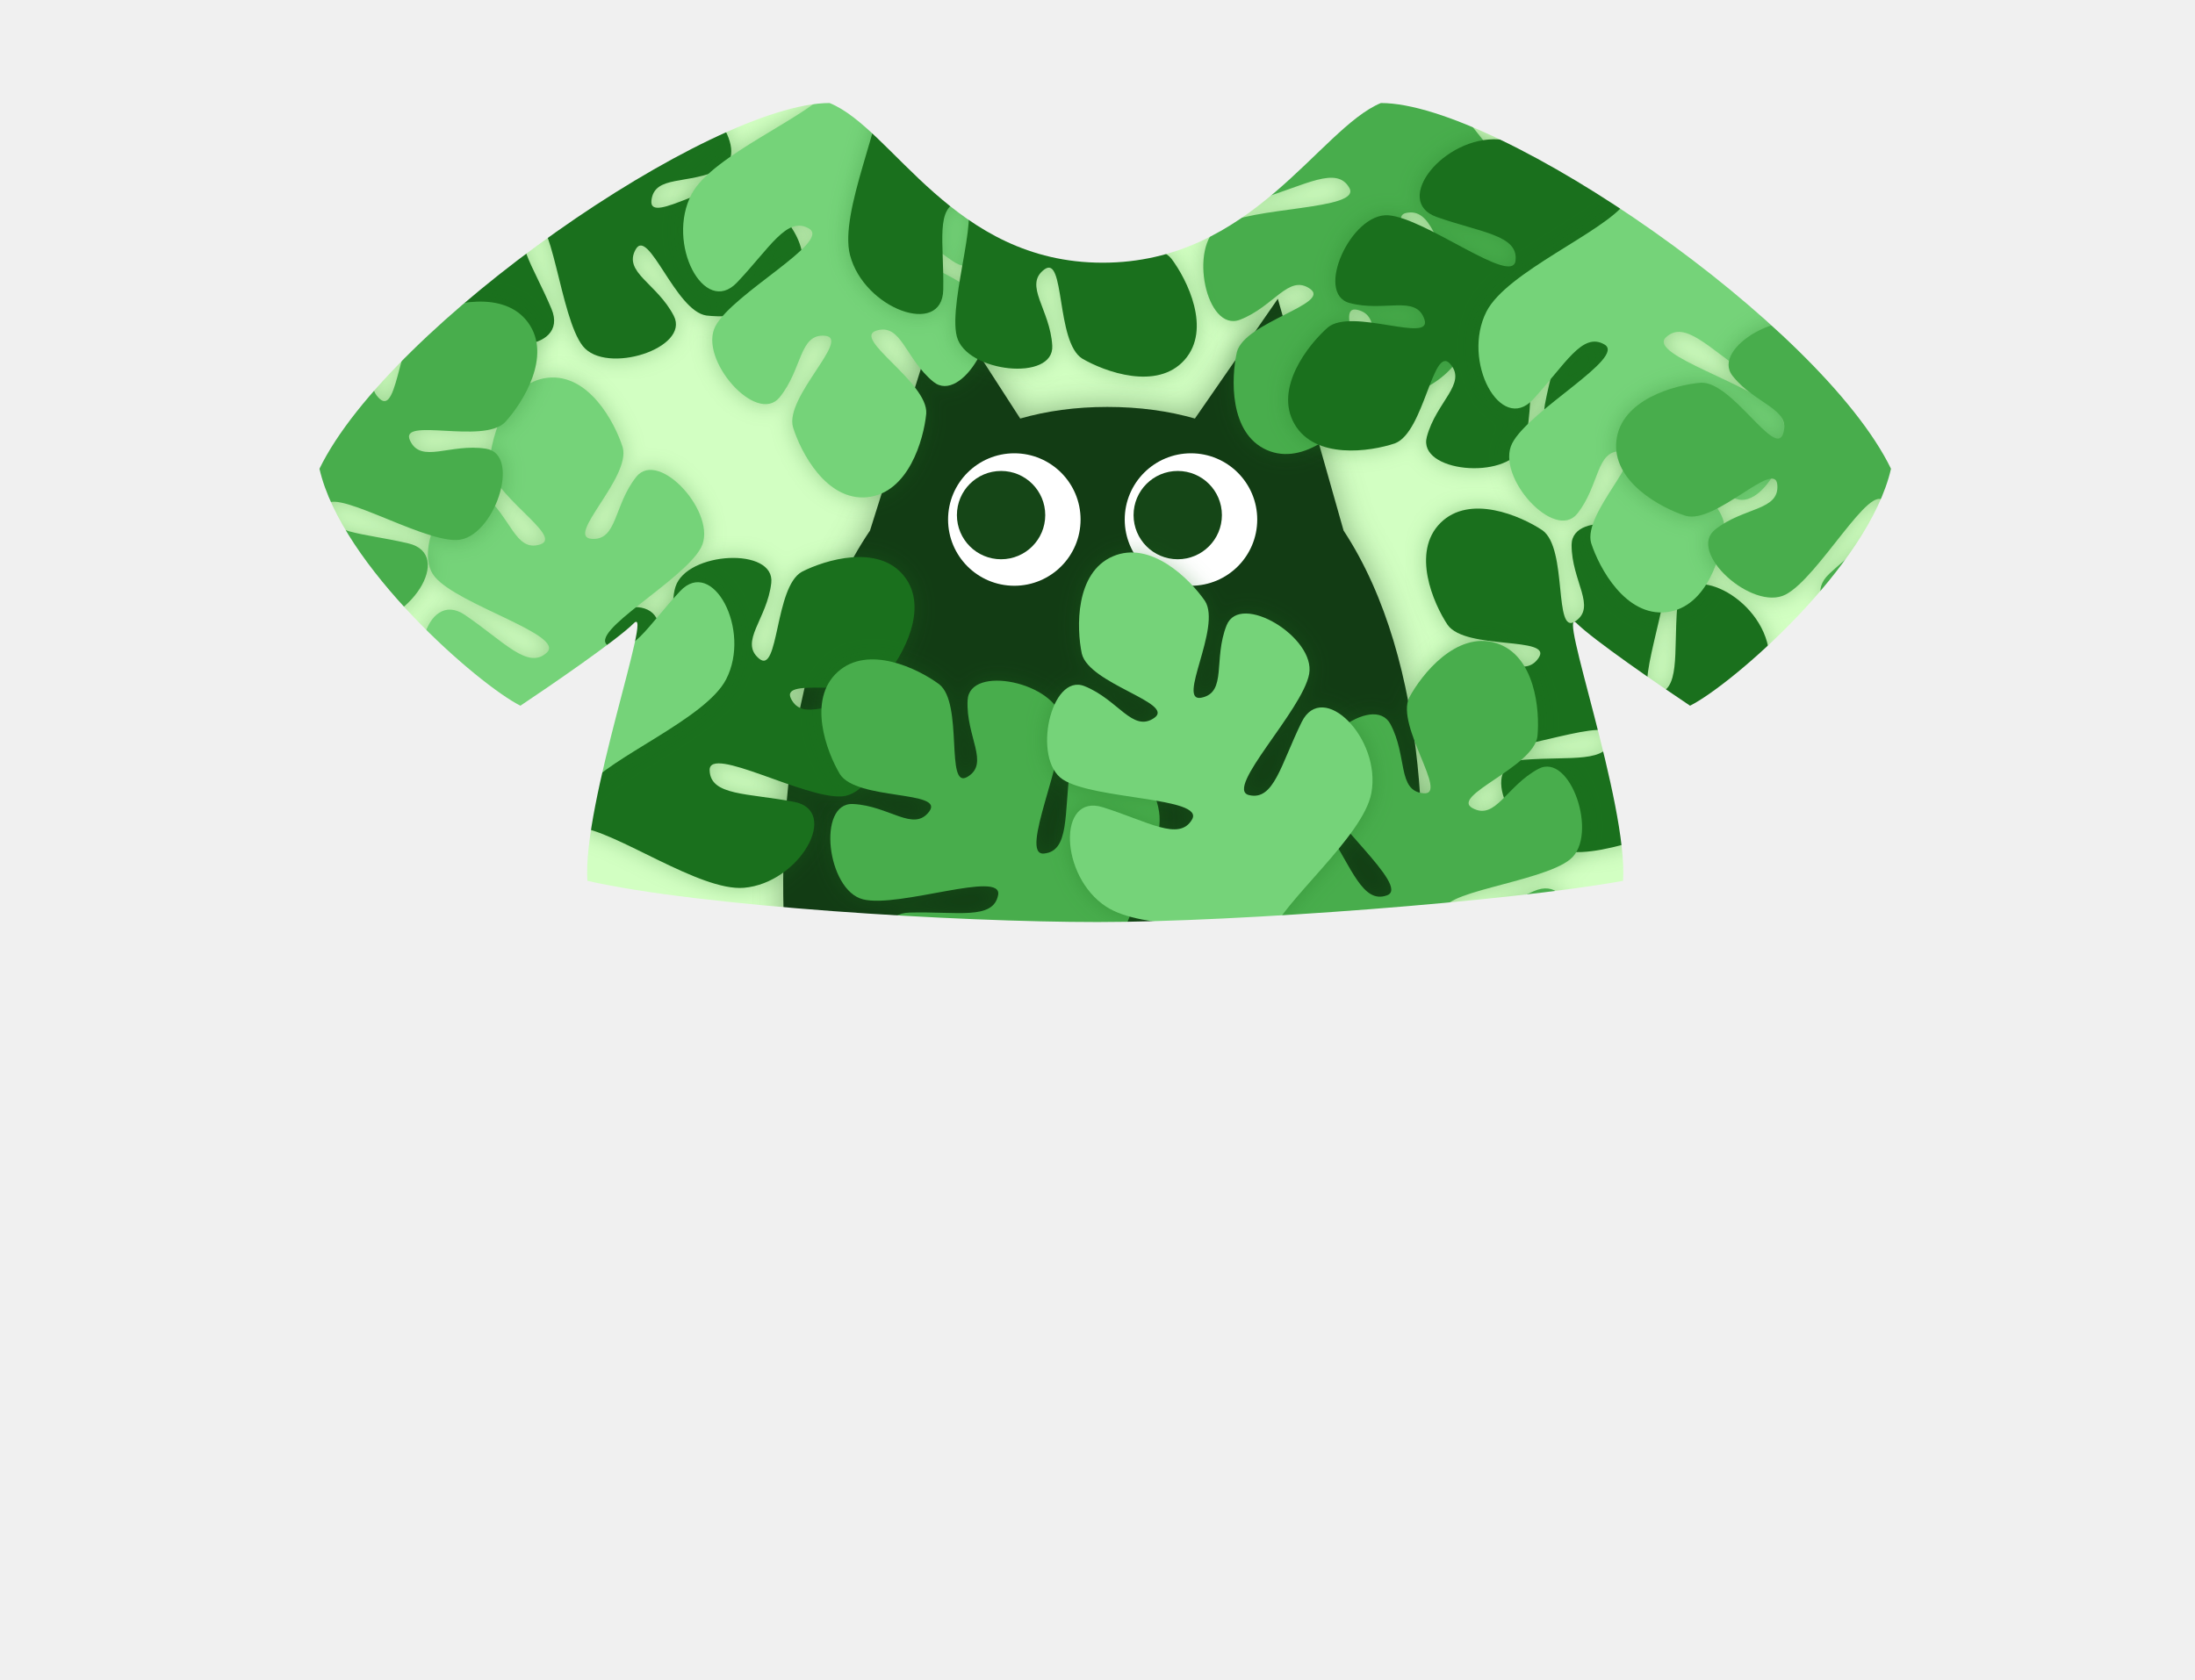
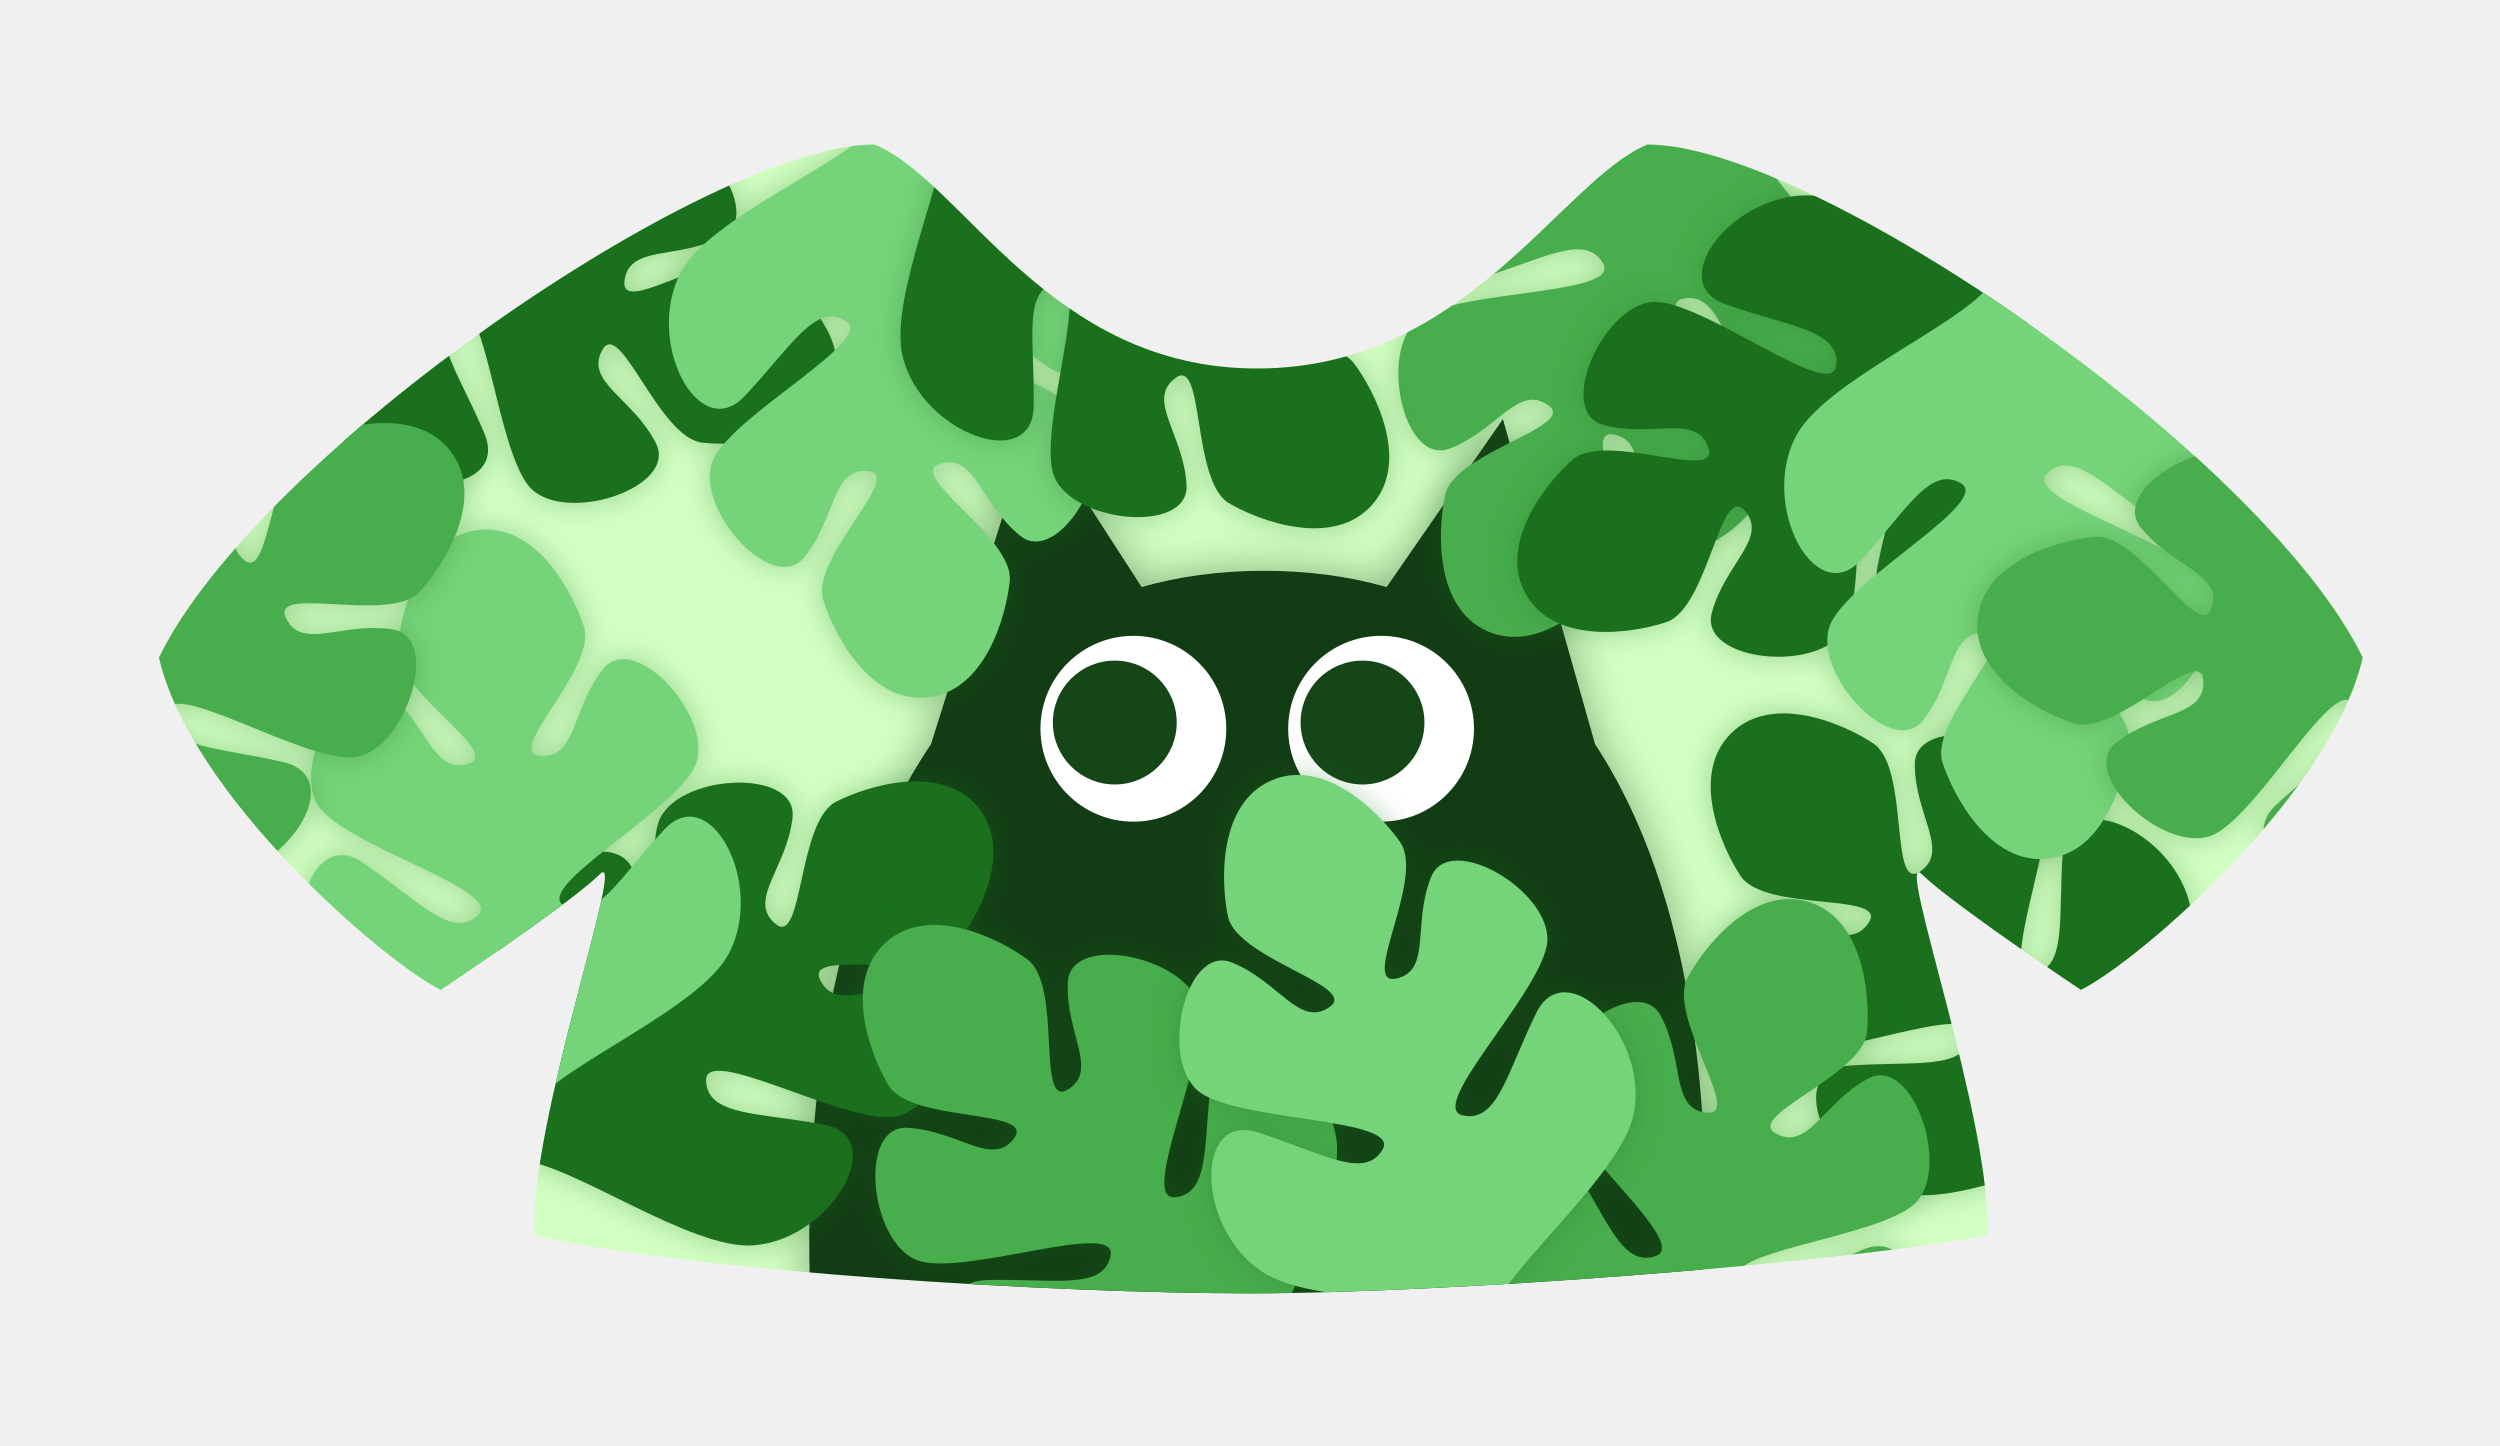
- <svg xmlns="http://www.w3.org/2000/svg" width="213" height="163" viewBox="0 0 213 163" fill="none">
-   <mask id="mask0" style="mask-type: alpha" maskUnits="userSpaceOnUse" x="31" y="10" width="153" height="80">
-     <path d="M31 45.5C37.8 31.5 69 10 80.5 10C86.667 12.5 92.5 25.5 107 25.5C121.5 25.5 128 12.5 134 10C145.5 10 176.7 31.5 183.5 45.5C181.333 55 168 66.5 164 68.5C161 66.5 154.6 62.1 153 60.5C151 58.5 158 78 157.5 85.5C146.5 87.5 120.1 89.5 106.5 89.5C92.9 89.5 68 88 57 85.5C56.5 78 63.5 58.5 61.5 60.5C59.9 62.1 53.5 66.5 50.5 68.5C46.5 66.5 33.167 55 31 45.5Z" fill="black" />
-   </mask>
-   <g mask="url(#mask0)">
+ <svg xmlns="http://www.w3.org/2000/svg" width="173" height="100" viewBox="0 0 173 100" fill="none">
+   <g clip-path="url(#clip0)" transform="translate(-20)">
    <rect width="213" height="163" fill="#D2FFC2" />
    <g filter="url(#filter0_d)">
      <path d="M137.023 96.5L76.724 97.5C75.103 85.022 75.623 64.492 84.425 51.5L91.5 29L99 40.627C101.547 39.895 104.357 39.5 107.454 39.5C110.578 39.5 113.402 39.896 115.953 40.627L124 29L130.379 51.5C138.786 64.278 138.884 84.303 137.023 96.5Z" fill="#123C14" />
    </g>
    <circle cx="98.429" cy="50.429" r="6.429" fill="white" />
    <circle cx="97.143" cy="50" r="4.286" fill="#154617" />
    <circle cx="115.571" cy="50.429" r="6.429" fill="white" />
    <circle cx="114.286" cy="50" r="4.286" fill="#154617" />
    <g filter="url(#filter1_d)">
      <path d="M148.303 21.034C147.572 16.77 141.205 11.278 139.692 7.433C136.38 8.83 126.372 7.346 122.716 9.661C118.147 12.554 117.842 20.626 122.259 19.307C126.676 17.987 129.722 16.058 130.94 18.241C132.159 20.424 121.396 20.017 118.35 21.946C115.304 23.875 117.029 32.303 120.329 31.034C123.629 29.765 125.051 26.567 127.132 28.039C129.213 29.511 120.786 31.237 120.024 34.181C119.466 36.669 119.262 42.05 122.917 43.675C126.572 45.3 130.431 41.543 131.903 39.462C133.579 36.924 129.213 29.511 131.701 30.07C134.188 30.628 132.767 33.827 134.036 37.127C135.305 40.427 142.717 36.061 142.108 32.507C141.499 28.954 133.986 21.236 136.423 20.678C138.86 20.12 139.469 23.674 141.448 27.837C143.428 32 149.216 26.365 148.303 21.034Z" fill="#48AD4C" />
    </g>
    <g filter="url(#filter2_d)">
      <path d="M159.462 37.78C161.38 33.901 159.462 25.715 160.5 21.715C157 20.897 149.78 13.809 145.462 13.531C140.065 13.183 135.07 19.531 139.418 21.062C143.766 22.593 147.364 22.825 147.065 25.307C146.766 27.789 138.302 21.129 134.704 20.897C131.106 20.665 127.544 28.495 130.959 29.41C134.374 30.325 137.405 28.575 138.222 30.99C139.039 33.405 131.208 29.843 128.86 31.776C126.945 33.459 123.615 37.691 125.615 41.156C127.615 44.62 132.945 43.852 135.36 43.035C138.209 41.968 139.039 33.406 140.722 35.321C142.405 37.236 139.374 38.986 138.459 42.401C137.544 45.816 146.106 46.646 147.704 43.414C149.302 40.182 147.766 29.521 150.065 30.503C152.364 31.486 150.766 34.718 149.918 39.249C149.07 43.78 157.065 42.628 159.462 37.78Z" fill="#1A701D" />
    </g>
    <g filter="url(#filter3_d)">
      <path d="M151.77 82.591C156.012 83.443 163.426 79.479 167.559 79.451C167.447 75.858 172.433 67.054 171.588 62.811C170.533 57.506 163.111 54.317 162.753 58.913C162.395 63.509 163.099 67.045 160.624 67.396C158.148 67.748 162.401 57.852 161.697 54.316C160.993 50.78 152.509 49.357 152.506 52.893C152.503 56.428 154.975 58.906 152.852 60.318C150.73 61.73 152.152 53.246 149.679 51.476C147.559 50.059 142.611 47.933 139.78 50.759C136.949 53.585 139.065 58.537 140.478 60.659C142.243 63.136 150.729 61.73 149.313 63.85C147.897 65.97 145.425 63.493 141.889 63.489C138.354 63.486 139.76 71.972 143.294 72.683C146.829 73.393 156.733 69.16 156.377 71.635C156.021 74.109 152.486 73.399 147.889 73.748C143.293 74.097 146.468 81.525 151.77 82.591Z" fill="#1A701D" />
    </g>
    <g filter="url(#filter4_d)">
      <path d="M172.064 27.013C169.266 23.713 160.991 22.223 157.732 19.683C155.591 22.57 146.22 26.383 144.25 30.235C141.788 35.05 145.631 42.155 148.762 38.772C151.894 35.39 153.535 32.179 155.695 33.439C157.854 34.699 148.381 39.823 146.739 43.033C145.097 46.244 150.87 52.622 153.065 49.851C155.261 47.08 154.859 43.603 157.399 43.812C159.94 44.021 153.562 49.793 154.404 52.716C155.188 55.142 157.75 59.879 161.724 59.418C165.697 58.958 167.109 53.761 167.318 51.22C167.469 48.183 159.94 44.021 162.366 43.237C164.792 42.453 165.195 45.929 167.966 48.125C170.737 50.321 174.898 42.792 172.566 40.042C170.234 37.292 159.841 34.469 161.655 32.749C163.469 31.029 165.801 33.779 169.623 36.356C173.445 38.934 175.562 31.138 172.064 27.013Z" fill="#75D379" />
    </g>
    <g filter="url(#filter5_d)">
      <path d="M54.754 64.266C53.432 68.386 56.54 76.198 56.106 80.307C59.689 80.599 67.879 86.539 72.19 86.175C77.579 85.721 81.58 78.703 77.053 77.833C72.526 76.962 68.933 77.265 68.861 74.766C68.79 72.267 78.147 77.601 81.739 77.298C85.332 76.995 87.696 68.724 84.183 68.324C80.67 67.925 77.931 70.104 76.766 67.837C75.6 65.569 83.872 67.933 85.908 65.674C87.552 63.725 90.219 59.047 87.729 55.917C85.238 52.787 80.08 54.336 77.813 55.502C75.154 56.978 75.6 65.569 73.652 63.924C71.704 62.279 74.443 60.1 74.842 56.587C75.242 53.074 66.651 53.521 65.549 56.954C64.447 60.387 67.544 70.702 65.125 70.071C62.706 69.441 63.808 66.007 63.976 61.401C64.144 56.794 56.407 59.117 54.754 64.266Z" fill="#1A701D" />
    </g>
    <g filter="url(#filter6_d)">
      <path d="M91.726 97.6C95.922 98.656 103.519 95.055 107.648 95.225C107.71 91.632 113.115 83.079 112.476 78.799C111.678 73.45 104.419 69.906 103.84 74.48C103.26 79.053 103.792 82.619 101.303 82.85C98.814 83.082 103.539 73.403 103.007 69.837C102.474 66.271 94.069 64.441 93.895 67.972C93.721 71.503 96.071 74.097 93.882 75.405C91.694 76.713 93.524 68.307 91.139 66.42C89.09 64.903 84.251 62.541 81.287 65.226C78.323 67.912 80.198 72.96 81.506 75.148C83.149 77.707 91.694 76.713 90.177 78.762C88.66 80.811 86.31 78.217 82.779 78.043C79.248 77.869 80.242 86.414 83.739 87.294C87.235 88.174 97.332 84.424 96.857 86.879C96.382 89.333 92.885 88.453 88.277 88.58C83.669 88.707 86.481 96.279 91.726 97.6Z" fill="#48AD4C" />
    </g>
    <g filter="url(#filter7_d)">
      <path d="M52.462 3.909C48.3 5.09 43.517 12.005 39.855 13.919C41.597 17.064 41.187 27.173 43.878 30.561C47.242 34.796 55.3 34.24 53.518 29.989C51.735 25.738 49.493 22.914 51.534 21.47C53.575 20.026 54.316 30.771 56.559 33.594C58.801 36.418 66.997 33.805 65.384 30.659C63.77 27.512 60.439 26.439 61.681 24.213C62.924 21.987 65.537 30.183 68.546 30.626C71.079 30.917 76.451 30.546 77.677 26.739C78.904 22.931 74.758 19.495 72.531 18.252C69.829 16.857 62.924 21.987 63.214 19.454C63.505 16.921 66.836 17.994 69.982 16.381C73.128 14.768 67.998 7.862 64.529 8.846C61.061 9.83 54.188 18.123 53.373 15.759C52.559 13.396 56.027 12.411 59.956 10C63.884 7.588 57.665 2.433 52.462 3.909Z" fill="#1A701D" />
    </g>
    <g filter="url(#filter8_d)">
      <path d="M94.981 16.009C92.231 12.669 83.979 11.059 80.757 8.471C78.574 11.327 69.148 15.003 67.122 18.826C64.59 23.605 68.329 30.765 71.51 27.428C74.69 24.091 76.379 20.905 78.519 22.197C80.66 23.488 71.113 28.473 69.425 31.659C67.737 34.845 73.416 41.307 75.651 38.568C77.887 35.829 77.535 32.347 80.073 32.593C82.61 32.839 76.149 38.518 76.948 41.452C77.697 43.889 80.19 48.663 84.169 48.261C88.149 47.858 89.636 42.682 89.882 40.145C90.078 37.11 82.611 32.839 85.047 32.09C87.484 31.341 87.837 34.823 90.575 37.059C93.314 39.295 97.585 31.828 95.293 29.044C93.001 26.261 82.65 23.287 84.489 21.593C86.328 19.899 88.62 22.683 92.404 25.316C96.188 27.949 98.418 20.185 94.981 16.009Z" fill="#75D379" />
    </g>
    <g filter="url(#filter9_d)">
      <path d="M42.627 69.022C45.408 72.337 53.675 73.871 56.92 76.429C59.076 73.553 68.468 69.79 70.458 65.948C72.946 61.145 69.14 54.02 65.991 57.386C62.842 60.753 61.183 63.954 59.03 62.683C56.878 61.412 66.378 56.338 68.036 53.136C69.695 49.935 63.956 43.526 61.746 46.285C59.536 49.045 59.92 52.524 57.38 52.301C54.841 52.079 61.249 46.34 60.423 43.413C59.651 40.983 57.114 36.233 53.138 36.672C49.163 37.112 47.724 42.301 47.501 44.841C47.334 47.878 54.84 52.079 52.41 52.85C49.981 53.622 49.596 50.143 46.837 47.933C44.077 45.722 39.876 53.229 42.194 55.991C44.511 58.754 54.89 61.631 53.067 63.342C51.243 65.052 48.926 62.29 45.118 59.693C41.309 57.095 39.151 64.879 42.627 69.022Z" fill="#75D379" />
    </g>
    <g filter="url(#filter10_d)">
      <path d="M17.945 38.238C16.447 42.297 19.216 50.235 18.606 54.322C22.173 54.767 30.1 61.054 34.423 60.876C39.827 60.654 44.125 53.814 39.639 52.75C35.154 51.686 31.552 51.834 31.587 49.334C31.623 46.835 40.742 52.566 44.345 52.417C47.947 52.269 50.664 44.107 47.172 43.557C43.679 43.007 40.849 45.066 39.783 42.751C38.716 40.436 46.878 43.153 49.009 40.983C50.736 39.107 53.601 34.548 51.247 31.314C48.894 28.08 43.674 29.405 41.358 30.472C38.639 31.834 38.716 40.435 36.84 38.709C34.965 36.981 37.794 34.922 38.344 31.429C38.894 27.937 30.292 28.014 29.044 31.396C27.795 34.779 30.446 45.218 28.056 44.483C25.667 43.749 26.915 40.367 27.281 35.771C27.647 31.176 19.818 33.164 17.945 38.238Z" fill="#48AD4C" />
    </g>
    <g filter="url(#filter11_d)">
      <path d="M122.765 88.027C124.019 92.168 131.018 96.828 132.997 100.455C136.11 98.658 146.225 98.889 149.564 96.138C153.739 92.7 153.04 84.653 148.822 86.51C144.603 88.368 141.819 90.66 140.339 88.645C138.86 86.63 149.59 85.698 152.373 83.406C155.156 81.114 152.398 72.966 149.281 74.634C146.164 76.303 145.15 79.653 142.902 78.45C140.655 77.247 148.803 74.489 149.193 71.473C149.439 68.936 148.973 63.571 145.144 62.412C141.316 61.253 137.953 65.459 136.751 67.707C135.403 70.434 140.654 77.247 138.117 77.002C135.579 76.756 136.593 73.406 134.924 70.289C133.256 67.172 126.442 72.424 127.488 75.874C128.533 79.325 136.945 86.05 134.597 86.907C132.248 87.763 131.203 84.312 128.722 80.427C126.241 76.542 121.197 82.851 122.765 88.027Z" fill="#48AD4C" />
    </g>
    <g filter="url(#filter12_d)">
      <path d="M101.122 3.863C96.838 3.258 89.666 7.645 85.542 7.913C85.862 11.493 81.395 20.572 82.484 24.759C83.846 29.993 91.439 32.746 91.53 28.138C91.621 23.529 90.714 20.039 93.164 19.545C95.615 19.051 91.944 29.176 92.851 32.666C93.759 36.155 102.311 37.083 102.11 33.553C101.908 30.024 99.296 27.694 101.333 26.161C103.37 24.628 102.442 33.18 105.014 34.804C107.213 36.095 112.275 37.931 114.938 34.946C117.6 31.96 115.2 27.14 113.667 25.103C111.761 22.733 103.371 24.628 104.661 22.43C105.952 20.231 108.564 22.561 112.094 22.359C115.624 22.158 113.728 13.767 110.158 13.262C106.588 12.758 96.946 17.558 97.158 15.067C97.37 12.576 100.94 13.081 105.509 12.466C110.077 11.851 106.477 4.62 101.122 3.863Z" fill="#1A701D" />
    </g>
    <g filter="url(#filter13_d)">
      <path d="M186.069 60.182C189.918 58.206 193.246 50.485 196.46 47.888C194.134 45.148 192.547 35.155 189.242 32.363C185.111 28.872 177.32 31.003 179.904 34.82C182.488 38.638 185.242 40.965 183.525 42.782C181.808 44.599 178.967 34.21 176.213 31.883C173.459 29.556 165.937 33.73 168.138 36.498C170.338 39.265 173.816 39.662 173.036 42.089C172.255 44.516 168.081 36.994 165.044 37.151C162.503 37.365 157.309 38.785 156.855 42.759C156.402 46.733 161.143 49.287 163.57 50.067C166.494 50.904 172.255 44.516 172.469 47.056C172.682 49.597 169.205 49.2 166.438 51.401C163.671 53.602 170.059 59.363 173.266 57.715C176.473 56.068 181.581 46.586 182.845 48.743C184.108 50.9 180.901 52.548 177.524 55.685C174.146 58.822 181.258 62.653 186.069 60.182Z" fill="#48AD4C" />
    </g>
    <g filter="url(#filter14_d)">
      <path d="M107.339 88.006C110.963 90.37 119.318 89.436 123.167 90.941C124.394 87.563 132.288 81.234 133.076 76.98C134.062 71.662 128.351 65.949 126.315 70.085C124.279 74.221 123.622 77.766 121.193 77.175C118.764 76.584 126.381 68.969 127.038 65.424C127.695 61.879 120.342 57.413 119.029 60.696C117.715 63.978 119.093 67.196 116.599 67.72C114.104 68.245 118.569 60.893 116.928 58.332C115.484 56.231 111.677 52.423 108 53.998C104.323 55.573 104.454 60.957 104.979 63.452C105.7 66.406 114.104 68.245 112.003 69.689C109.902 71.133 108.523 67.916 105.241 66.603C101.958 65.29 100.119 73.693 103.139 75.663C106.159 77.633 116.926 77.372 115.678 79.538C114.43 81.704 111.41 79.734 107.012 78.355C102.613 76.976 102.809 85.051 107.339 88.006Z" fill="#75D379" />
    </g>
  </g>
  <defs>
+     <clipPath id="clip0" x="31" y="10" width="153" height="80">
+       <path d="M31 45.5C37.8 31.5 69 10 80.5 10C86.667 12.5 92.5 25.5 107 25.5C121.5 25.5 128 12.5 134 10C145.5 10 176.7 31.5 183.5 45.5C181.333 55 168 66.5 164 68.5C161 66.5 154.6 62.1 153 60.5C151 58.5 158 78 157.5 85.5C146.5 87.5 120.1 89.5 106.5 89.5C92.9 89.5 68 88 57 85.5C56.5 78 63.5 58.5 61.5 60.5C59.9 62.1 53.5 66.5 50.5 68.5C46.5 66.5 33.167 55 31 45.5Z" fill="black" />
+     </clipPath>
    <filter id="filter0_d" x="73" y="26" width="68" height="74.5" filterUnits="userSpaceOnUse" color-interpolation-filters="sRGB">
      <feFlood flood-opacity="0" result="BackgroundImageFix" />
      <feColorMatrix in="SourceAlpha" type="matrix" values="0 0 0 0 0 0 0 0 0 0 0 0 0 0 0 0 0 0 127 0" result="hardAlpha" />
      <feOffset />
      <feGaussianBlur stdDeviation="1.5" />
      <feColorMatrix type="matrix" values="0 0 0 0 0.071 0 0 0 0 0.231 0 0 0 0 0.078 0 0 0 0.4 0" />
      <feBlend mode="normal" in2="BackgroundImageFix" result="effect1_dropShadow" />
      <feBlend mode="normal" in="SourceGraphic" in2="effect1_dropShadow" result="shape" />
    </filter>
    <filter id="filter1_d" x="114.766" y="5.433" width="35.633" height="40.639" filterUnits="userSpaceOnUse" color-interpolation-filters="sRGB">
      <feFlood flood-opacity="0" result="BackgroundImageFix" />
      <feColorMatrix in="SourceAlpha" type="matrix" values="0 0 0 0 0 0 0 0 0 0 0 0 0 0 0 0 0 0 127 0" result="hardAlpha" />
      <feOffset />
      <feGaussianBlur stdDeviation="1" />
      <feColorMatrix type="matrix" values="0 0 0 0 0.102 0 0 0 0 0.439 0 0 0 0 0.114 0 0 0 0.3 0" />
      <feBlend mode="normal" in2="BackgroundImageFix" result="effect1_dropShadow" />
      <feBlend mode="normal" in="SourceGraphic" in2="effect1_dropShadow" result="shape" />
    </filter>
    <filter id="filter2_d" x="122.997" y="11.517" width="39.503" height="35.93" filterUnits="userSpaceOnUse" color-interpolation-filters="sRGB">
      <feFlood flood-opacity="0" result="BackgroundImageFix" />
      <feColorMatrix in="SourceAlpha" type="matrix" values="0 0 0 0 0 0 0 0 0 0 0 0 0 0 0 0 0 0 127 0" result="hardAlpha" />
      <feOffset />
      <feGaussianBlur stdDeviation="1" />
      <feColorMatrix type="matrix" values="0 0 0 0 0.102 0 0 0 0 0.439 0 0 0 0 0.114 0 0 0 0.3 0" />
      <feBlend mode="normal" in2="BackgroundImageFix" result="effect1_dropShadow" />
      <feBlend mode="normal" in="SourceGraphic" in2="effect1_dropShadow" result="shape" />
    </filter>
    <filter id="filter3_d" x="136.382" y="47.368" width="37.302" height="37.342" filterUnits="userSpaceOnUse" color-interpolation-filters="sRGB">
      <feFlood flood-opacity="0" result="BackgroundImageFix" />
      <feColorMatrix in="SourceAlpha" type="matrix" values="0 0 0 0 0 0 0 0 0 0 0 0 0 0 0 0 0 0 127 0" result="hardAlpha" />
      <feOffset />
      <feGaussianBlur stdDeviation="1" />
      <feColorMatrix type="matrix" values="0 0 0 0 0.102 0 0 0 0 0.439 0 0 0 0 0.114 0 0 0 0.3 0" />
      <feBlend mode="normal" in2="BackgroundImageFix" result="effect1_dropShadow" />
      <feBlend mode="normal" in="SourceGraphic" in2="effect1_dropShadow" result="shape" />
    </filter>
    <filter id="filter4_d" x="141.465" y="17.683" width="34.376" height="43.767" filterUnits="userSpaceOnUse" color-interpolation-filters="sRGB">
      <feFlood flood-opacity="0" result="BackgroundImageFix" />
      <feColorMatrix in="SourceAlpha" type="matrix" values="0 0 0 0 0 0 0 0 0 0 0 0 0 0 0 0 0 0 127 0" result="hardAlpha" />
      <feOffset />
      <feGaussianBlur stdDeviation="1" />
      <feColorMatrix type="matrix" values="0 0 0 0 0.102 0 0 0 0 0.439 0 0 0 0 0.114 0 0 0 0.3 0" />
      <feBlend mode="normal" in2="BackgroundImageFix" result="effect1_dropShadow" />
      <feBlend mode="normal" in="SourceGraphic" in2="effect1_dropShadow" result="shape" />
    </filter>
    <filter id="filter5_d" x="52.424" y="52.072" width="38.321" height="36.12" filterUnits="userSpaceOnUse" color-interpolation-filters="sRGB">
      <feFlood flood-opacity="0" result="BackgroundImageFix" />
      <feColorMatrix in="SourceAlpha" type="matrix" values="0 0 0 0 0 0 0 0 0 0 0 0 0 0 0 0 0 0 127 0" result="hardAlpha" />
      <feOffset />
      <feGaussianBlur stdDeviation="1" />
      <feColorMatrix type="matrix" values="0 0 0 0 0.102 0 0 0 0 0.439 0 0 0 0 0.114 0 0 0 0.3 0" />
      <feBlend mode="normal" in2="BackgroundImageFix" result="effect1_dropShadow" />
      <feBlend mode="normal" in="SourceGraphic" in2="effect1_dropShadow" result="shape" />
    </filter>
    <filter id="filter6_d" x="77.706" y="62.005" width="36.822" height="37.789" filterUnits="userSpaceOnUse" color-interpolation-filters="sRGB">
      <feFlood flood-opacity="0" result="BackgroundImageFix" />
      <feColorMatrix in="SourceAlpha" type="matrix" values="0 0 0 0 0 0 0 0 0 0 0 0 0 0 0 0 0 0 127 0" result="hardAlpha" />
      <feOffset />
      <feGaussianBlur stdDeviation="1" />
      <feColorMatrix type="matrix" values="0 0 0 0 0.102 0 0 0 0 0.439 0 0 0 0 0.114 0 0 0 0.3 0" />
      <feBlend mode="normal" in2="BackgroundImageFix" result="effect1_dropShadow" />
      <feBlend mode="normal" in="SourceGraphic" in2="effect1_dropShadow" result="shape" />
    </filter>
    <filter id="filter7_d" x="37.855" y="1.648" width="42.044" height="35.152" filterUnits="userSpaceOnUse" color-interpolation-filters="sRGB">
      <feFlood flood-opacity="0" result="BackgroundImageFix" />
      <feColorMatrix in="SourceAlpha" type="matrix" values="0 0 0 0 0 0 0 0 0 0 0 0 0 0 0 0 0 0 127 0" result="hardAlpha" />
      <feOffset />
      <feGaussianBlur stdDeviation="1" />
      <feColorMatrix type="matrix" values="0 0 0 0 0.102 0 0 0 0 0.439 0 0 0 0 0.114 0 0 0 0.3 0" />
      <feBlend mode="normal" in2="BackgroundImageFix" result="effect1_dropShadow" />
      <feBlend mode="normal" in="SourceGraphic" in2="effect1_dropShadow" result="shape" />
    </filter>
    <filter id="filter8_d" x="64.287" y="6.471" width="34.396" height="43.813" filterUnits="userSpaceOnUse" color-interpolation-filters="sRGB">
      <feFlood flood-opacity="0" result="BackgroundImageFix" />
      <feColorMatrix in="SourceAlpha" type="matrix" values="0 0 0 0 0 0 0 0 0 0 0 0 0 0 0 0 0 0 127 0" result="hardAlpha" />
      <feOffset />
      <feGaussianBlur stdDeviation="1" />
      <feColorMatrix type="matrix" values="0 0 0 0 0.102 0 0 0 0 0.439 0 0 0 0 0.114 0 0 0 0.3 0" />
      <feBlend mode="normal" in2="BackgroundImageFix" result="effect1_dropShadow" />
      <feBlend mode="normal" in="SourceGraphic" in2="effect1_dropShadow" result="shape" />
    </filter>
    <filter id="filter9_d" x="38.877" y="34.644" width="34.383" height="43.785" filterUnits="userSpaceOnUse" color-interpolation-filters="sRGB">
      <feFlood flood-opacity="0" result="BackgroundImageFix" />
      <feColorMatrix in="SourceAlpha" type="matrix" values="0 0 0 0 0 0 0 0 0 0 0 0 0 0 0 0 0 0 127 0" result="hardAlpha" />
      <feOffset />
      <feGaussianBlur stdDeviation="1" />
      <feColorMatrix type="matrix" values="0 0 0 0 0.102 0 0 0 0 0.439 0 0 0 0 0.114 0 0 0 0.3 0" />
      <feBlend mode="normal" in2="BackgroundImageFix" result="effect1_dropShadow" />
      <feBlend mode="normal" in="SourceGraphic" in2="effect1_dropShadow" result="shape" />
    </filter>
    <filter id="filter10_d" x="15.494" y="26.835" width="38.643" height="36.045" filterUnits="userSpaceOnUse" color-interpolation-filters="sRGB">
      <feFlood flood-opacity="0" result="BackgroundImageFix" />
      <feColorMatrix in="SourceAlpha" type="matrix" values="0 0 0 0 0 0 0 0 0 0 0 0 0 0 0 0 0 0 127 0" result="hardAlpha" />
      <feOffset />
      <feGaussianBlur stdDeviation="1" />
      <feColorMatrix type="matrix" values="0 0 0 0 0.102 0 0 0 0 0.439 0 0 0 0 0.114 0 0 0 0.3 0" />
      <feBlend mode="normal" in2="BackgroundImageFix" result="effect1_dropShadow" />
      <feBlend mode="normal" in="SourceGraphic" in2="effect1_dropShadow" result="shape" />
    </filter>
    <filter id="filter11_d" x="120.468" y="60.214" width="35.054" height="42.242" filterUnits="userSpaceOnUse" color-interpolation-filters="sRGB">
      <feFlood flood-opacity="0" result="BackgroundImageFix" />
      <feColorMatrix in="SourceAlpha" type="matrix" values="0 0 0 0 0 0 0 0 0 0 0 0 0 0 0 0 0 0 127 0" result="hardAlpha" />
      <feOffset />
      <feGaussianBlur stdDeviation="1" />
      <feColorMatrix type="matrix" values="0 0 0 0 0.102 0 0 0 0 0.439 0 0 0 0 0.114 0 0 0 0.3 0" />
      <feBlend mode="normal" in2="BackgroundImageFix" result="effect1_dropShadow" />
      <feBlend mode="normal" in="SourceGraphic" in2="effect1_dropShadow" result="shape" />
    </filter>
    <filter id="filter12_d" x="80.313" y="1.806" width="37.82" height="36.752" filterUnits="userSpaceOnUse" color-interpolation-filters="sRGB">
      <feFlood flood-opacity="0" result="BackgroundImageFix" />
      <feColorMatrix in="SourceAlpha" type="matrix" values="0 0 0 0 0 0 0 0 0 0 0 0 0 0 0 0 0 0 127 0" result="hardAlpha" />
      <feOffset />
      <feGaussianBlur stdDeviation="1" />
      <feColorMatrix type="matrix" values="0 0 0 0 0.102 0 0 0 0 0.439 0 0 0 0 0.114 0 0 0 0.3 0" />
      <feBlend mode="normal" in2="BackgroundImageFix" result="effect1_dropShadow" />
      <feBlend mode="normal" in="SourceGraphic" in2="effect1_dropShadow" result="shape" />
    </filter>
    <filter id="filter13_d" x="154.825" y="28.594" width="43.636" height="34.378" filterUnits="userSpaceOnUse" color-interpolation-filters="sRGB">
      <feFlood flood-opacity="0" result="BackgroundImageFix" />
      <feColorMatrix in="SourceAlpha" type="matrix" values="0 0 0 0 0 0 0 0 0 0 0 0 0 0 0 0 0 0 127 0" result="hardAlpha" />
      <feOffset />
      <feGaussianBlur stdDeviation="1" />
      <feColorMatrix type="matrix" values="0 0 0 0 0.102 0 0 0 0 0.439 0 0 0 0 0.114 0 0 0 0.3 0" />
      <feBlend mode="normal" in2="BackgroundImageFix" result="effect1_dropShadow" />
      <feBlend mode="normal" in="SourceGraphic" in2="effect1_dropShadow" result="shape" />
    </filter>
    <filter id="filter14_d" x="99.607" y="51.626" width="35.583" height="41.315" filterUnits="userSpaceOnUse" color-interpolation-filters="sRGB">
      <feFlood flood-opacity="0" result="BackgroundImageFix" />
      <feColorMatrix in="SourceAlpha" type="matrix" values="0 0 0 0 0 0 0 0 0 0 0 0 0 0 0 0 0 0 127 0" result="hardAlpha" />
      <feOffset />
      <feGaussianBlur stdDeviation="1" />
      <feColorMatrix type="matrix" values="0 0 0 0 0.102 0 0 0 0 0.439 0 0 0 0 0.114 0 0 0 0.3 0" />
      <feBlend mode="normal" in2="BackgroundImageFix" result="effect1_dropShadow" />
      <feBlend mode="normal" in="SourceGraphic" in2="effect1_dropShadow" result="shape" />
    </filter>
  </defs>
</svg>
